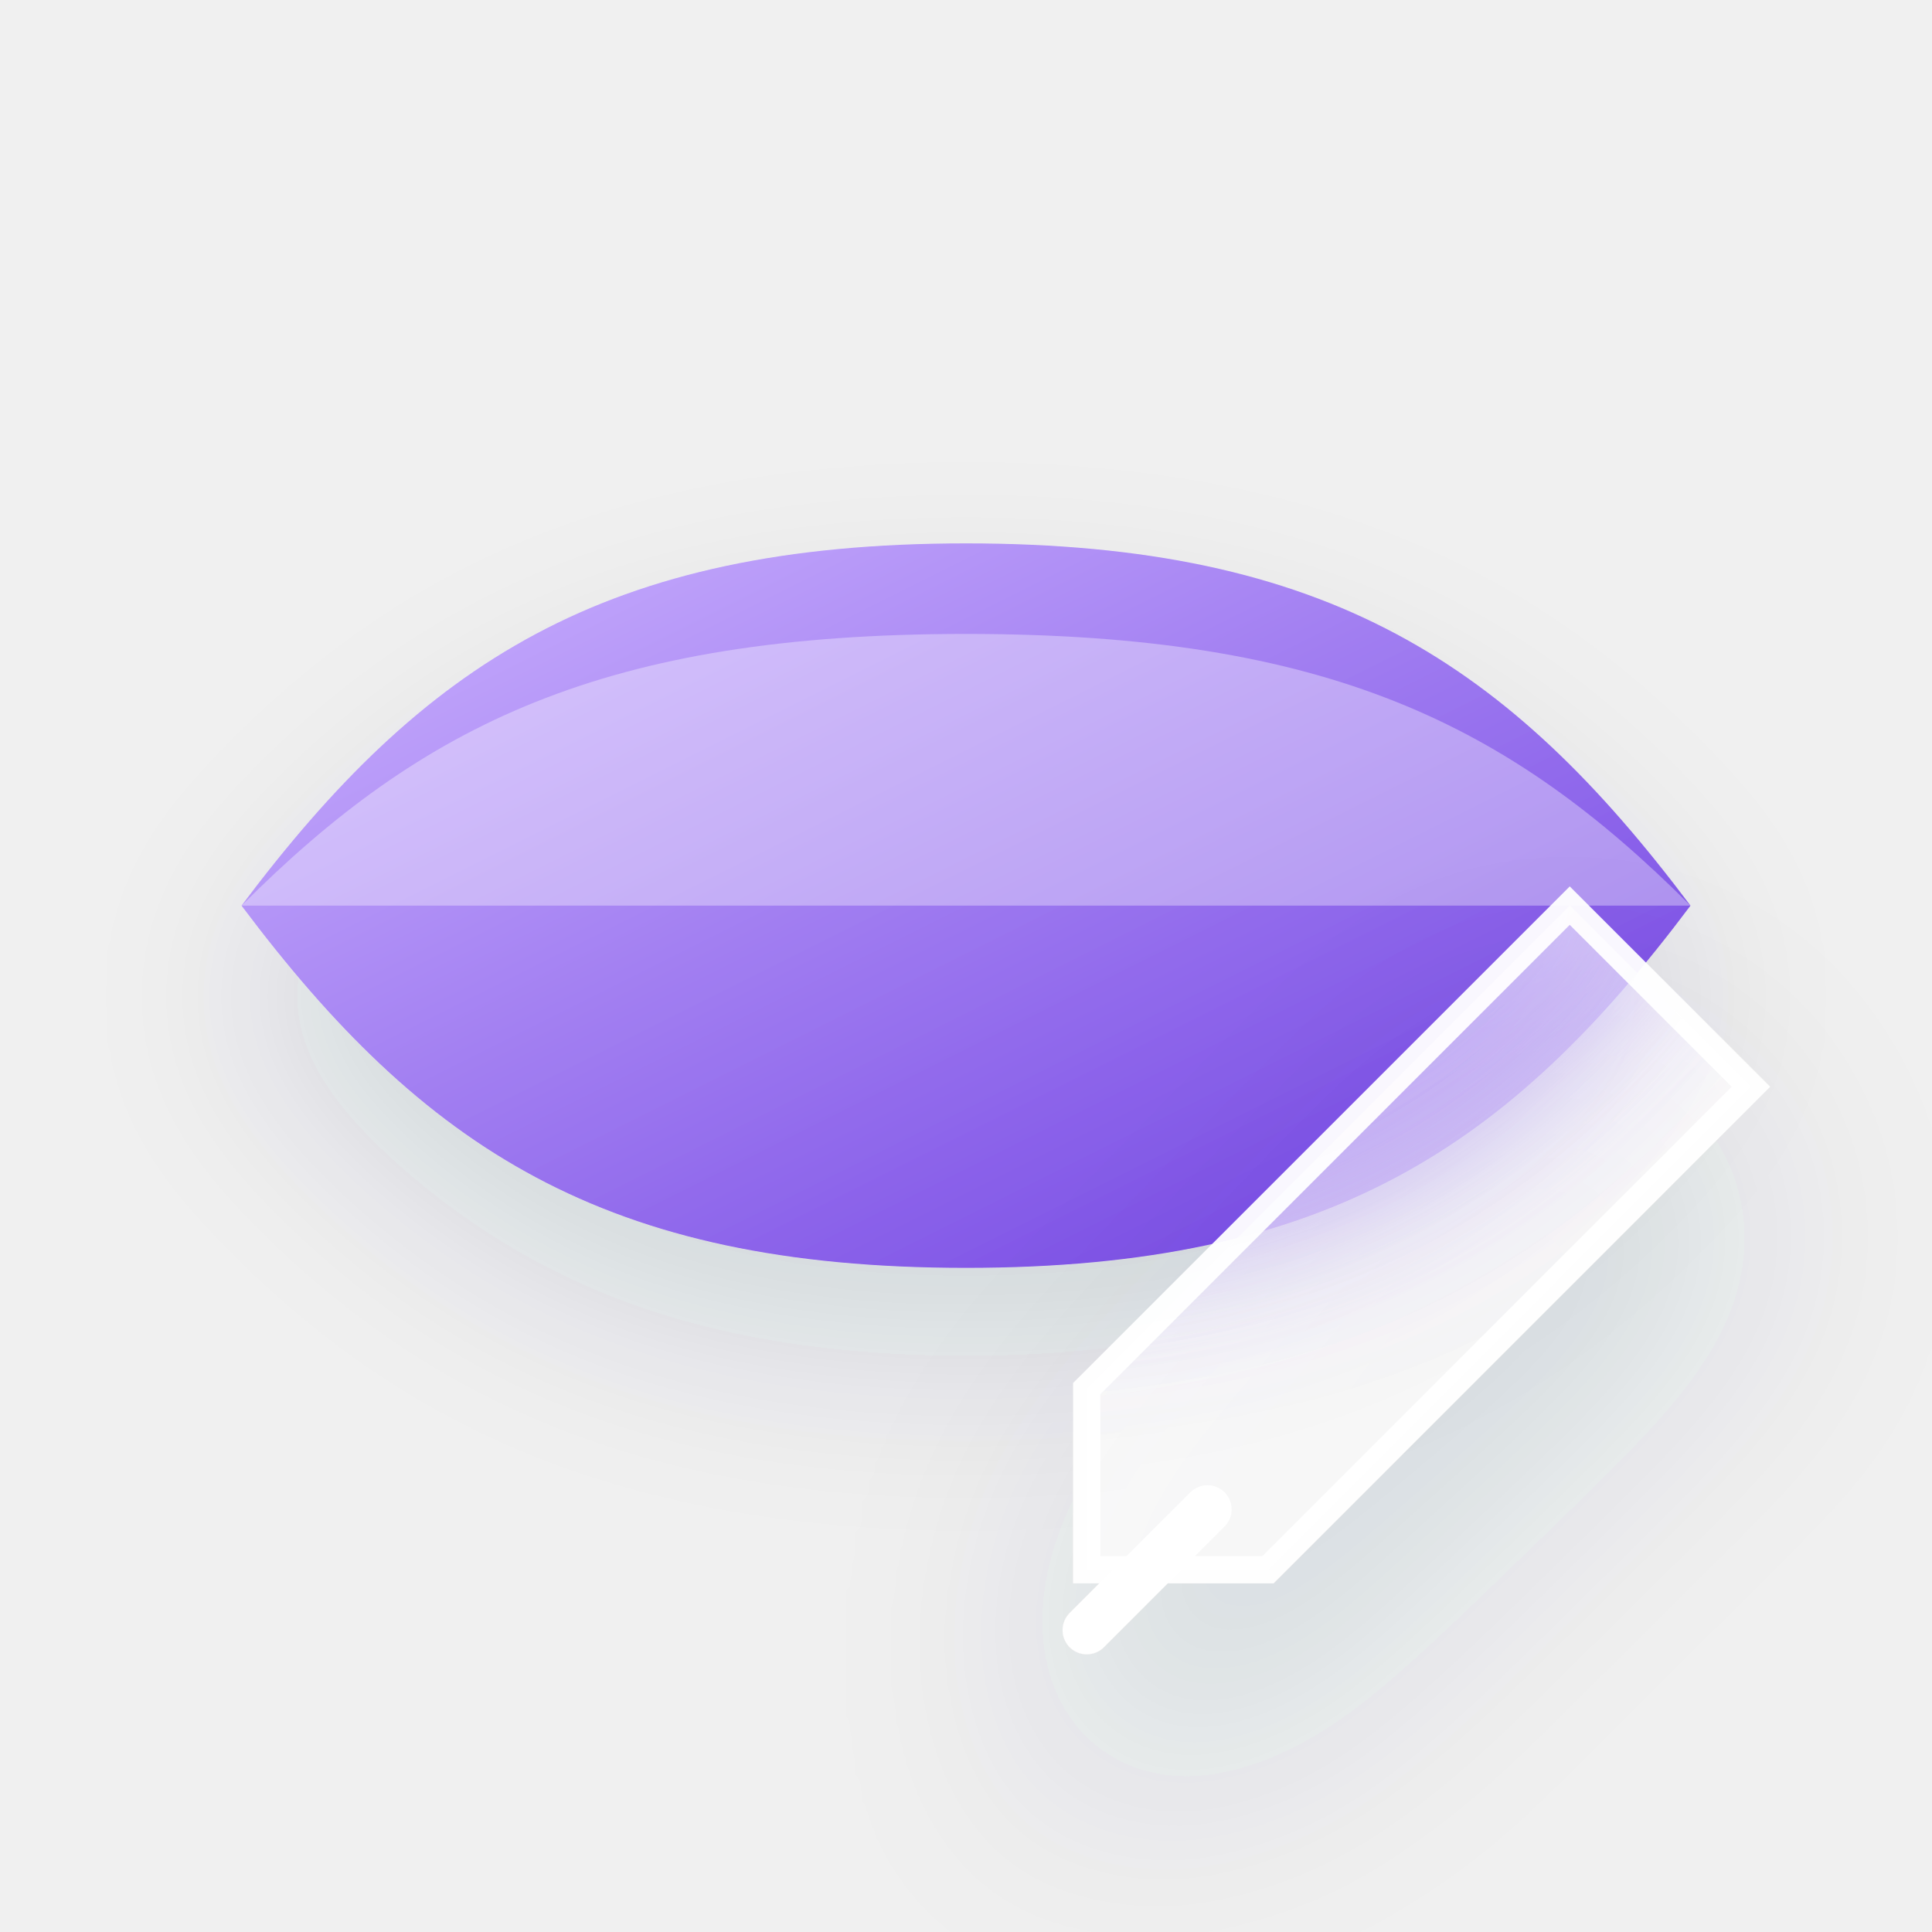
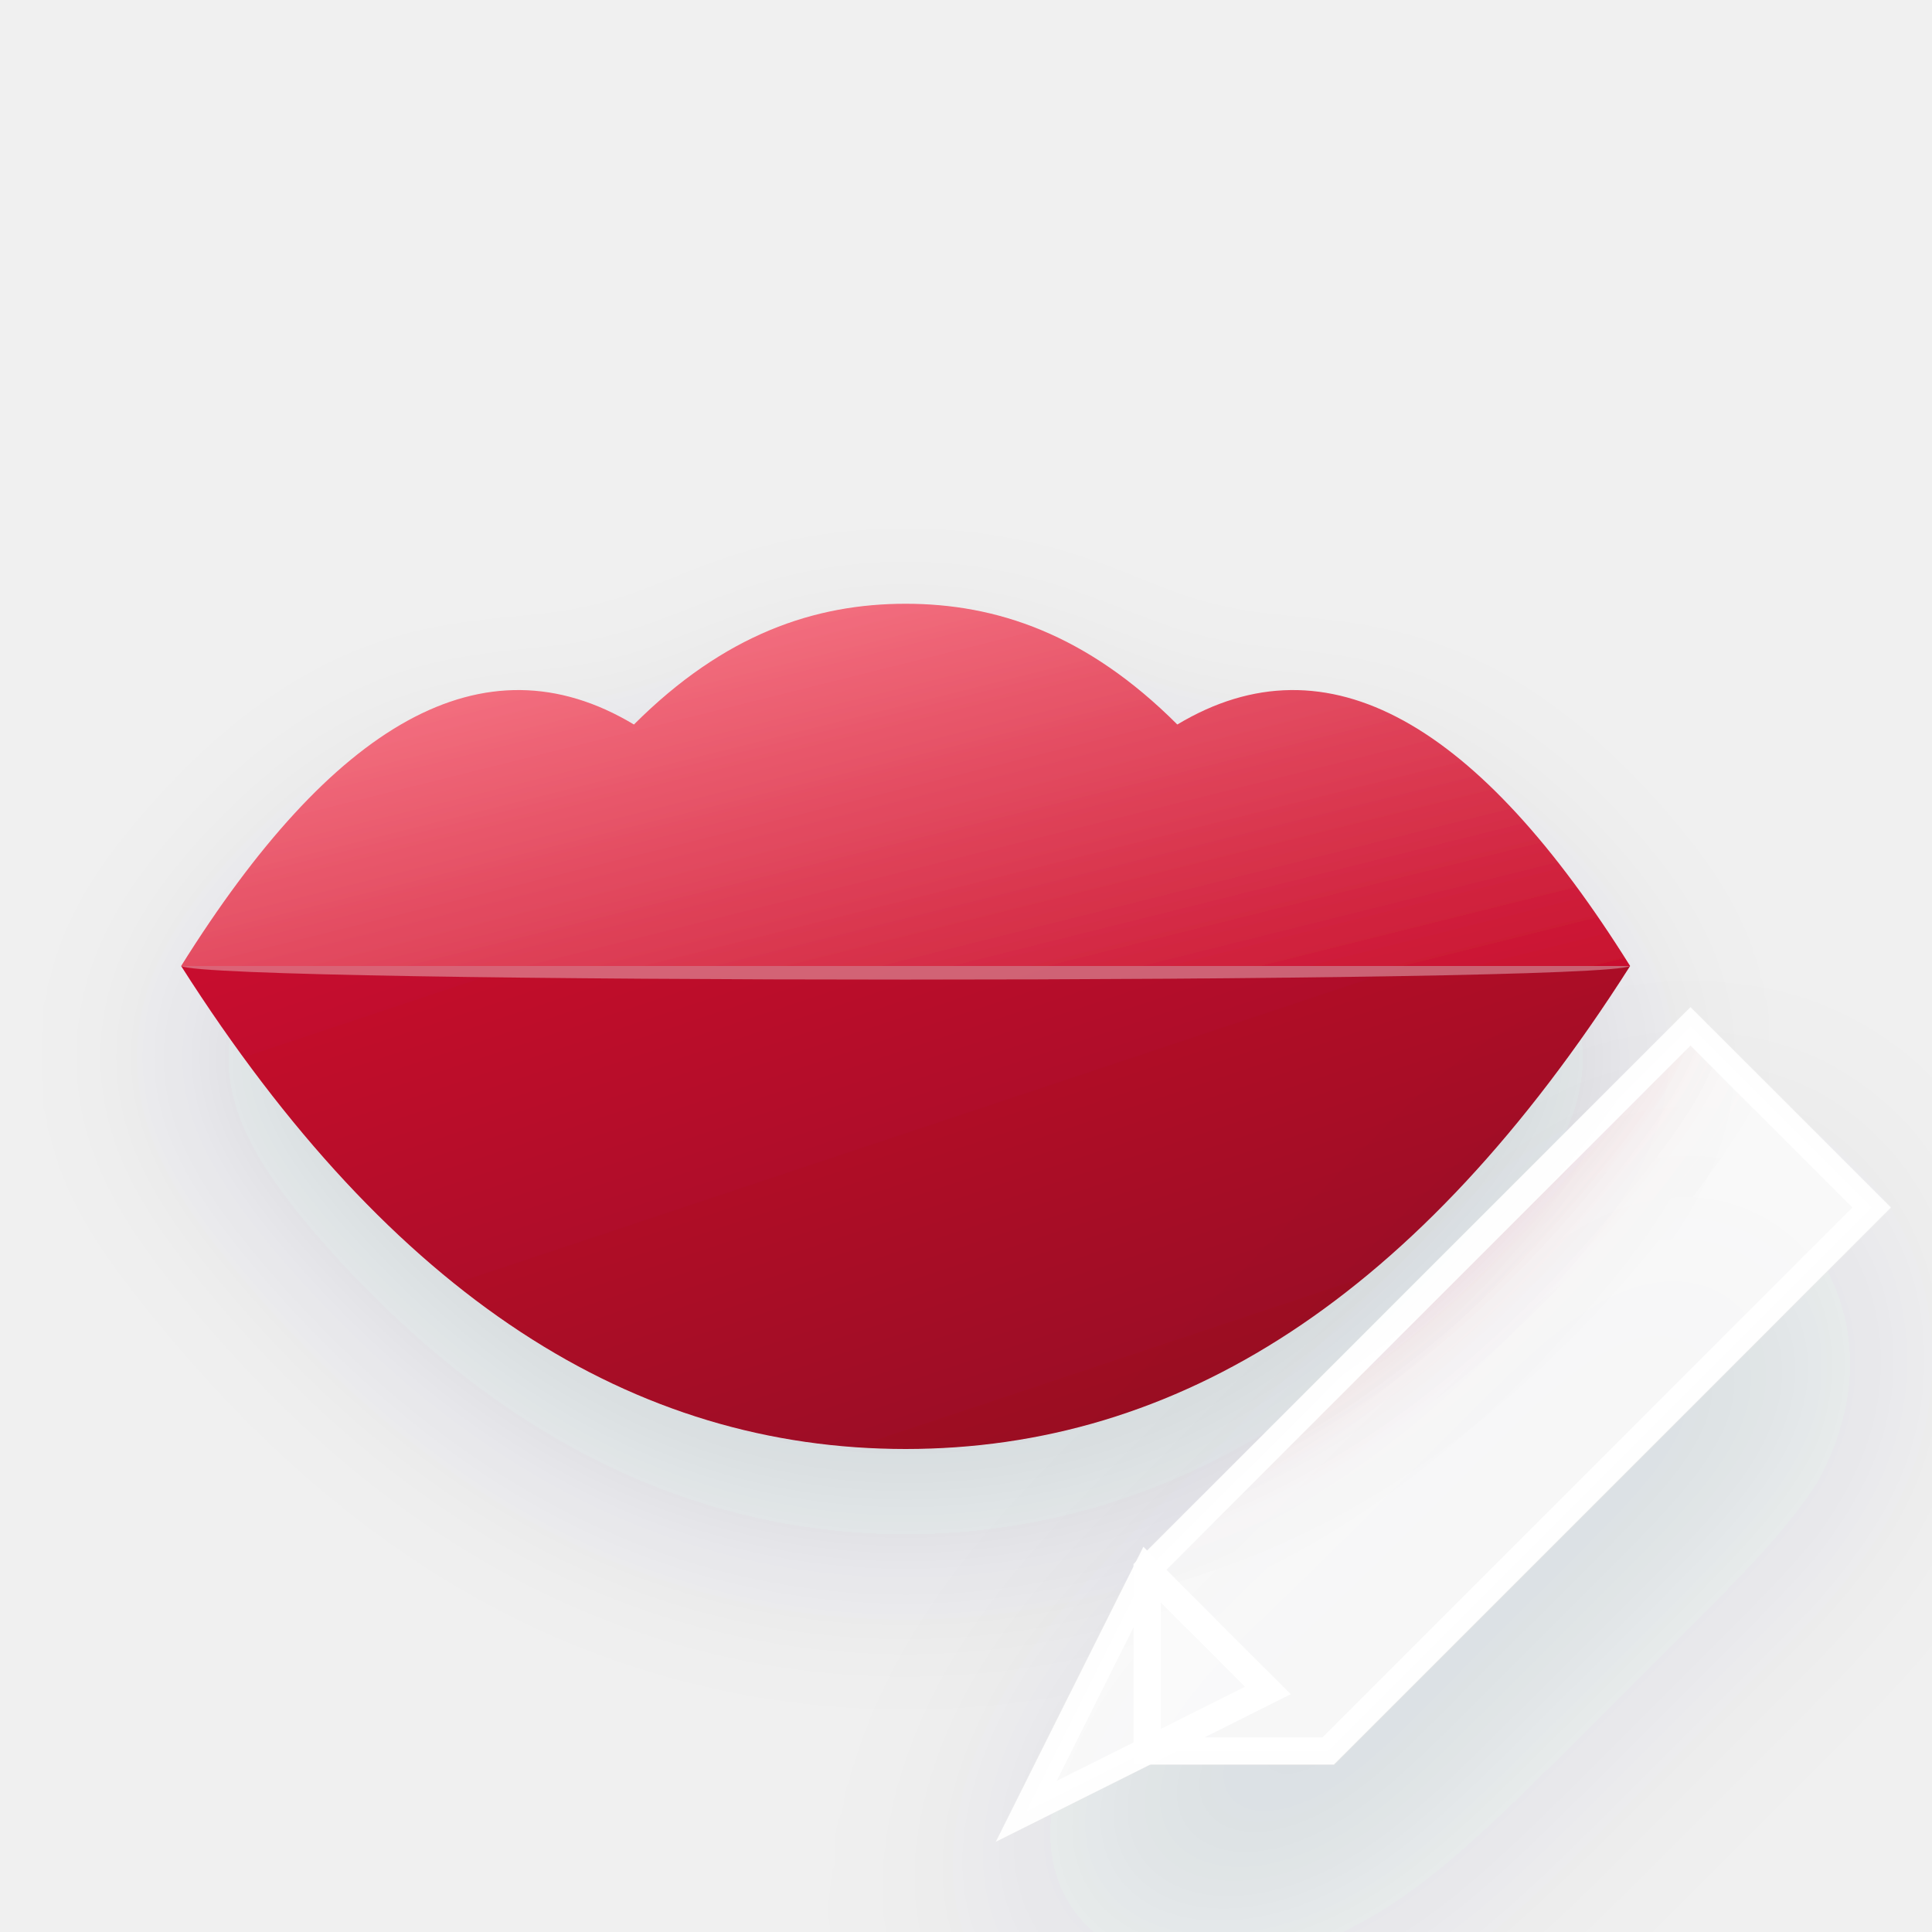
<svg xmlns="http://www.w3.org/2000/svg" xmlns:xlink="http://www.w3.org/1999/xlink" viewBox="0 0 64 64" width="64" height="64">
  <defs>
    <linearGradient id="mf-permanent-makeup-g" x1="0" y1="0" x2="1" y2="1">
-       <stop offset="0" stop-color="#CDB4FF" />
-       <stop offset="1" stop-color="#6B3BE0" />
+       <stop offset="0" stop-color="#FF8A96" />
+       <stop offset="1" stop-color="#C8102E" />
    </linearGradient>
    <linearGradient id="mf-permanent-makeup-g2" x1="0" y1="0" x2="1" y2="1">
-       <stop offset="0" stop-color="#6B3BE0" />
-       <stop offset="1" stop-color="#4A24A8" />
+       <stop offset="0" stop-color="#C8102E" />
+       <stop offset="1" stop-color="#8E0B21" />
    </linearGradient>
    <filter id="mf-permanent-makeup-blur" x="-30%" y="-30%" width="160%" height="160%">
      <feGaussianBlur stdDeviation="2.4" />
    </filter>
    <filter id="mf-permanent-makeup-sh" x="-40%" y="-40%" width="180%" height="200%">
      <feDropShadow dx="0" dy="5" stdDeviation="4" flood-color="#1E3A5F" flood-opacity=".16" />
    </filter>
    <filter id="mf-permanent-makeup-sh2" x="-40%" y="-40%" width="180%" height="200%">
      <feDropShadow dx="0" dy="3" stdDeviation="3" flood-color="#1E3A5F" flood-opacity=".12" />
    </filter>
  </defs>
  <defs>
    <g id="mf-permanent-makeup-b">
-       <path d="M8 30c6-8 12-12 24-12s18 4 24 12c-6 8-12 12-24 12S14 38 8 30Z" fill="url(#mf-permanent-makeup-g)" />
-       <path d="M8 30h48c-6-6-12-9-24-9S14 24 8 30Z" fill="#fff" fill-opacity=".35" />
+       <path d="M6 32c5-8 10-11 15-8 3-3 6-4 9-4s6 1 9 4c5-3 10 0 15 8Z" fill="url(#mf-permanent-makeup-g)" />
+       <path d="M6 32h48c-7 11-15 16-24 16S13 43 6 32Z" fill="url(#mf-permanent-makeup-g2)" />
+       <path d="M6 32h48c-1 .6-47 .6-48 0Z" fill="#fff" fill-opacity=".35" />
    </g>
    <clipPath id="mf-permanent-makeup-c">
-       <path d="M36 46 52 30l6 6-16 16h-6Z" />
+       <path d="M38 52 56 34l6 6-18 18h-6Z" />
+       <path d="M38 52l-4 8 8-4Z" />
    </clipPath>
  </defs>
  <g filter="url(#mf-permanent-makeup-sh2)">
    <use href="#mf-permanent-makeup-b" xlink:href="#mf-permanent-makeup-b" />
  </g>
  <g filter="url(#mf-permanent-makeup-sh)">
    <g clip-path="url(#mf-permanent-makeup-c)">
      <rect width="64" height="64" fill="#fff" fill-opacity=".35" />
      <use href="#mf-permanent-makeup-b" xlink:href="#mf-permanent-makeup-b" filter="url(#mf-permanent-makeup-blur)" opacity=".85" />
    </g>
-     <path d="M36 46 52 30l6 6-16 16h-6Z" fill="#fff" fill-opacity=".48" />
-     <path d="M36 46 52 30l6 6-16 16h-6Z" fill="none" stroke="#fff" stroke-opacity=".95" stroke-width=".9" />
-     <g fill="#fff" fill-opacity=".92">
-       <path d="M40 50l-4 4" fill="none" stroke="#fff" stroke-width="1.6" stroke-linecap="round" stroke-linejoin="round" />
-     </g>
+     <path d="M38 52 56 34l6 6-18 18h-6Z" fill="#fff" fill-opacity=".48" />
+     <path d="M38 52l-4 8 8-4Z" fill="#fff" fill-opacity=".48" />
+     <path d="M38 52 56 34l6 6-18 18h-6Z" fill="none" stroke="#fff" stroke-opacity=".95" stroke-width=".9" />
+     <path d="M38 52l-4 8 8-4Z" fill="none" stroke="#fff" stroke-opacity=".95" stroke-width=".9" />
+     <g fill="#fff" fill-opacity=".92" />
  </g>
</svg>
